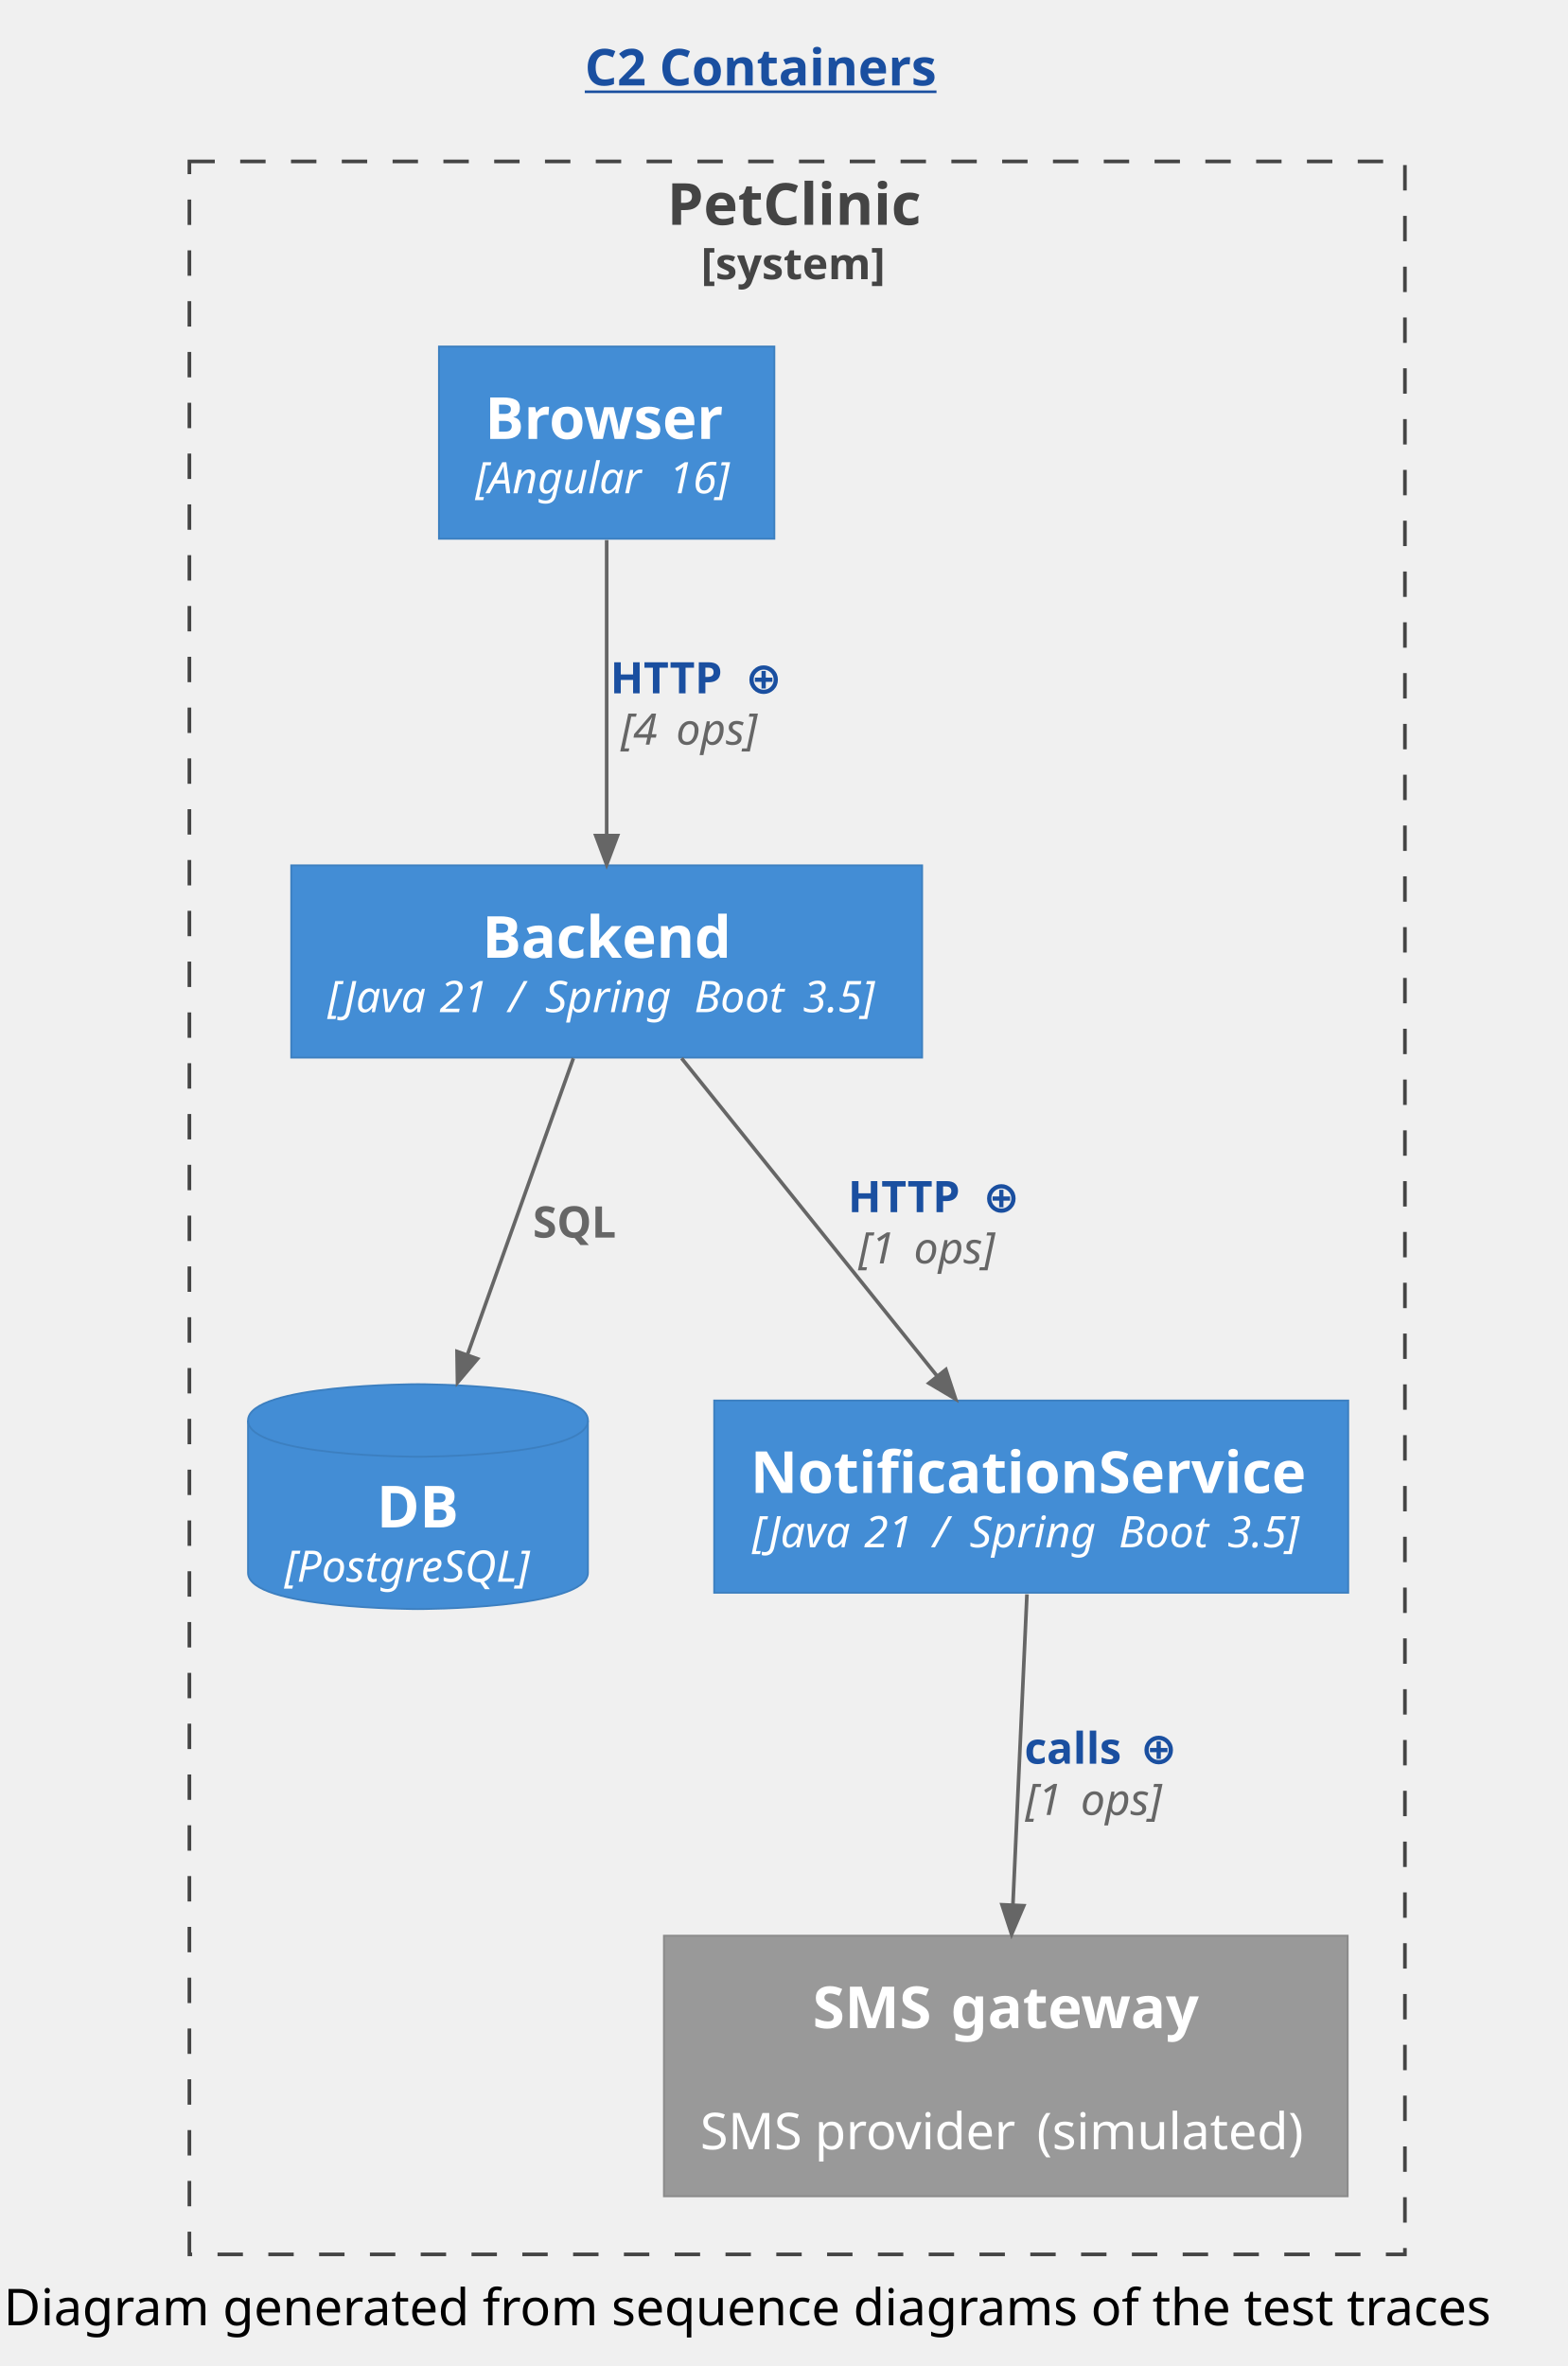
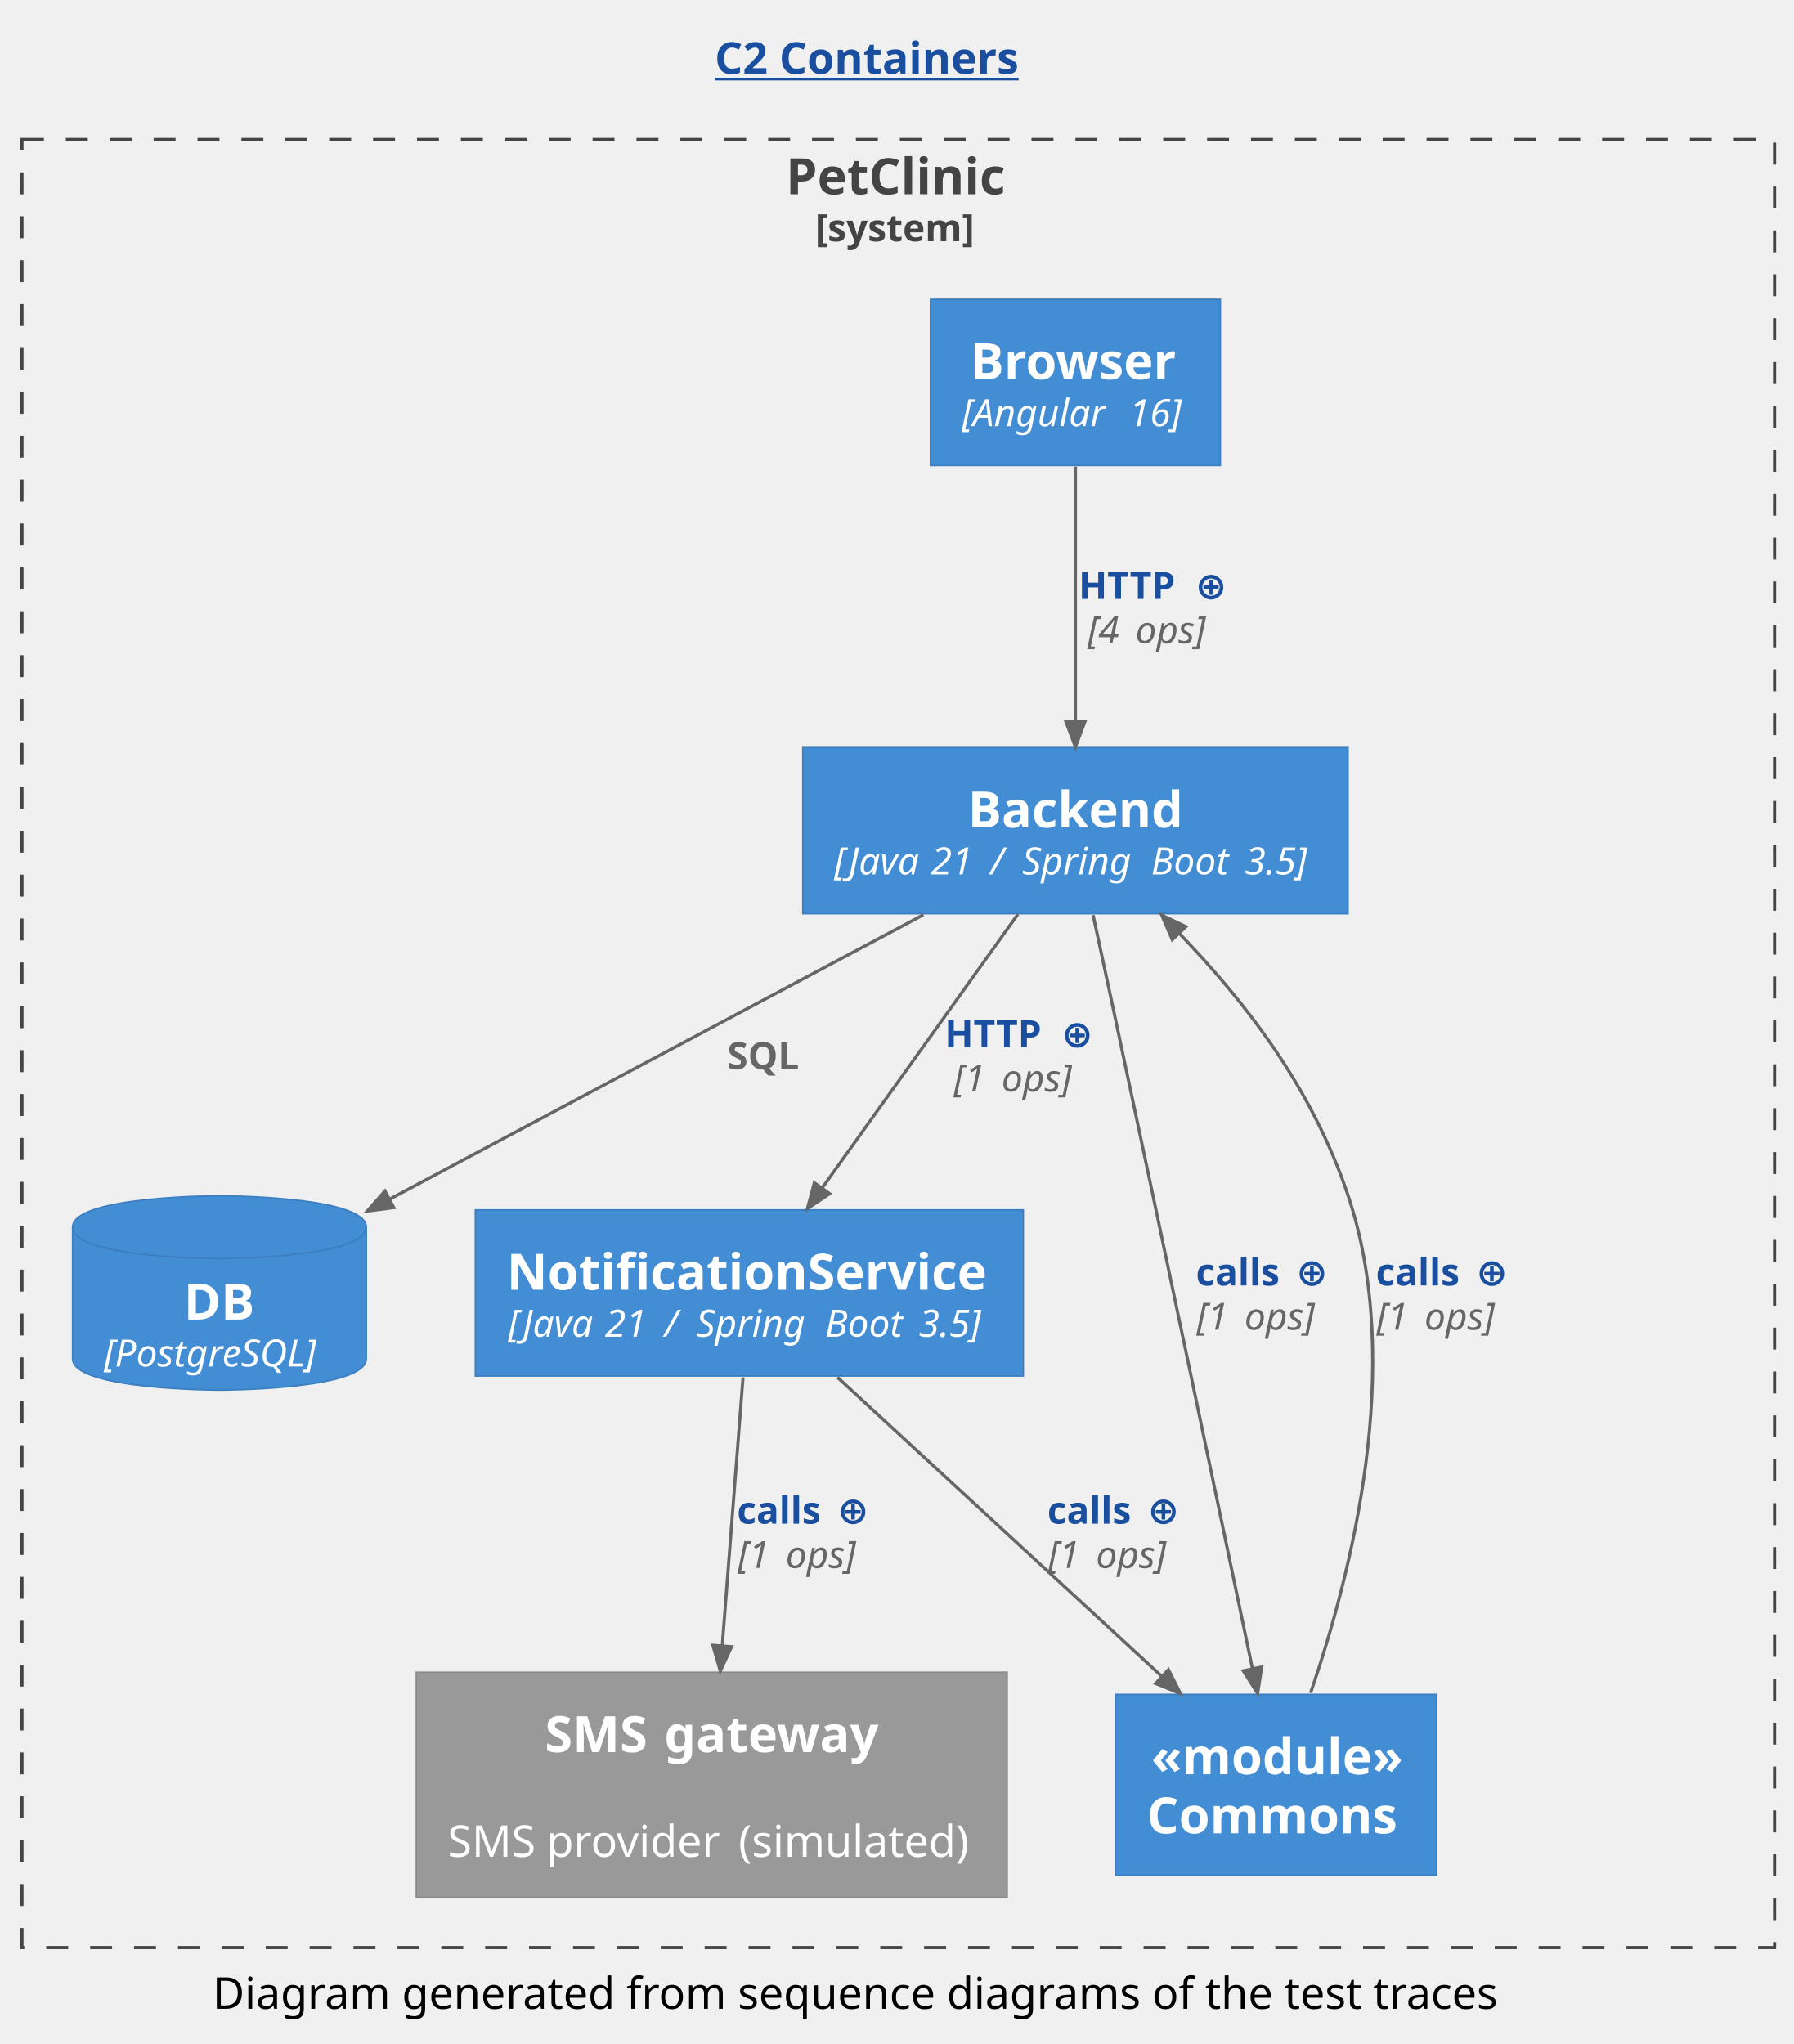
- <svg xmlns="http://www.w3.org/2000/svg" xmlns:xlink="http://www.w3.org/1999/xlink" contentStyleType="text/css" data-diagram-type="DESCRIPTION" height="652px" preserveAspectRatio="none" style="width:432px;height:652px;background:#FFFFFF;" version="1.1" viewBox="0 0 432 652" width="432px" zoomAndPan="magnify">
+ <svg xmlns="http://www.w3.org/2000/svg" xmlns:xlink="http://www.w3.org/1999/xlink" contentStyleType="text/css" data-diagram-type="DESCRIPTION" height="652px" preserveAspectRatio="none" style="width:572px;height:652px;background:#FFFFFF;" version="1.1" viewBox="0 0 572 652" width="572px" zoomAndPan="magnify">
  <defs />
  <g>
    <g class="title" data-source-line="6">
      <a href="https://c4model.com/diagrams/container" target="_blank" rel="noopener noreferrer" title="What is a C2 diagram?" xlink:actuate="onRequest" xlink:href="https://c4model.com/diagrams/container" xlink:show="new" xlink:title="What is a C2 diagram?" xlink:type="simple">
-         <text fill="#1A4FA0" font-family="sans-serif" font-size="14" font-weight="bold" lengthAdjust="spacing" text-decoration="underline" textLength="102.067" x="161.166" y="23.535">C2 Containers</text>
+         <text fill="#1A4FA0" font-family="sans-serif" font-size="14" font-weight="bold" lengthAdjust="spacing" text-decoration="underline" textLength="102.067" x="227.966" y="23.535">C2 Containers</text>
      </a>
    </g>
    <g class="cluster" data-qualified-name="c2_system" data-source-line="1666" id="ent0002">
-       <rect fill="none" height="576.75" style="stroke:#444444;stroke-width:1;stroke-dasharray:7,7;" width="335" x="52.2" y="44.488" />
-       <text fill="#444444" font-family="sans-serif" font-size="16" font-weight="bold" lengthAdjust="spacing" textLength="71.703" x="183.848" y="61.957">PetClinic</text>
-       <text fill="#444444" font-family="sans-serif" font-size="12" font-weight="bold" lengthAdjust="spacing" textLength="52.992" x="193.204" y="76.934">[system]</text>
+       <rect fill="none" height="576.75" style="stroke:#444444;stroke-width:1;stroke-dasharray:7,7;" width="559" x="7" y="44.488" />
+       <text fill="#444444" font-family="sans-serif" font-size="16" font-weight="bold" lengthAdjust="spacing" textLength="71.703" x="250.648" y="61.957">PetClinic</text>
+       <text fill="#444444" font-family="sans-serif" font-size="12" font-weight="bold" lengthAdjust="spacing" textLength="52.992" x="260.004" y="76.934">[system]</text>
    </g>
    <g class="entity" data-qualified-name="c2_system.Backend" data-source-line="71" id="ent0003">
-       <rect fill="#438DD5" height="52.977" style="stroke:#3C7FC0;stroke-width:0.5;" width="173.885" x="80.26" y="238.468" />
-       <text fill="#FFFFFF" font-family="sans-serif" font-size="16" font-weight="bold" lengthAdjust="spacing" textLength="68.609" x="132.897" y="263.937">Backend</text>
-       <text fill="#FFFFFF" font-family="sans-serif" font-size="12" font-style="italic" lengthAdjust="spacing" textLength="27.1" x="90.26" y="278.914">[Java</text>
-       <text fill="#FFFFFF" font-family="sans-serif" font-size="12" font-style="italic" lengthAdjust="spacing" textLength="3.797" x="117.359" y="278.914"> </text>
-       <text fill="#FFFFFF" font-family="sans-serif" font-size="12" font-style="italic" lengthAdjust="spacing" textLength="15.176" x="121.156" y="278.914">21</text>
-       <text fill="#FFFFFF" font-family="sans-serif" font-size="12" font-style="italic" lengthAdjust="spacing" textLength="3.797" x="136.332" y="278.914"> </text>
-       <text fill="#FFFFFF" font-family="sans-serif" font-size="12" font-style="italic" lengthAdjust="spacing" textLength="6.293" x="140.129" y="278.914">/</text>
-       <text fill="#FFFFFF" font-family="sans-serif" font-size="12" font-style="italic" lengthAdjust="spacing" textLength="3.797" x="146.422" y="278.914"> </text>
-       <text fill="#FFFFFF" font-family="sans-serif" font-size="12" font-style="italic" lengthAdjust="spacing" textLength="37.324" x="150.219" y="278.914">Spring</text>
-       <text fill="#FFFFFF" font-family="sans-serif" font-size="12" font-style="italic" lengthAdjust="spacing" textLength="3.797" x="187.543" y="278.914"> </text>
-       <text fill="#FFFFFF" font-family="sans-serif" font-size="12" font-style="italic" lengthAdjust="spacing" textLength="26.133" x="191.34" y="278.914">Boot</text>
-       <text fill="#FFFFFF" font-family="sans-serif" font-size="12" font-style="italic" lengthAdjust="spacing" textLength="3.797" x="217.473" y="278.914"> </text>
-       <text fill="#FFFFFF" font-family="sans-serif" font-size="12" font-style="italic" lengthAdjust="spacing" textLength="22.875" x="221.269" y="278.914">3.5]</text>
+       <rect fill="#438DD5" height="52.977" style="stroke:#3C7FC0;stroke-width:0.5;" width="173.885" x="256.06" y="238.468" />
+       <text fill="#FFFFFF" font-family="sans-serif" font-size="16" font-weight="bold" lengthAdjust="spacing" textLength="68.609" x="308.698" y="263.937">Backend</text>
+       <text fill="#FFFFFF" font-family="sans-serif" font-size="12" font-style="italic" lengthAdjust="spacing" textLength="27.1" x="266.06" y="278.914">[Java</text>
+       <text fill="#FFFFFF" font-family="sans-serif" font-size="12" font-style="italic" lengthAdjust="spacing" textLength="3.797" x="293.16" y="278.914"> </text>
+       <text fill="#FFFFFF" font-family="sans-serif" font-size="12" font-style="italic" lengthAdjust="spacing" textLength="15.176" x="296.957" y="278.914">21</text>
+       <text fill="#FFFFFF" font-family="sans-serif" font-size="12" font-style="italic" lengthAdjust="spacing" textLength="3.797" x="312.132" y="278.914"> </text>
+       <text fill="#FFFFFF" font-family="sans-serif" font-size="12" font-style="italic" lengthAdjust="spacing" textLength="6.293" x="315.929" y="278.914">/</text>
+       <text fill="#FFFFFF" font-family="sans-serif" font-size="12" font-style="italic" lengthAdjust="spacing" textLength="3.797" x="322.222" y="278.914"> </text>
+       <text fill="#FFFFFF" font-family="sans-serif" font-size="12" font-style="italic" lengthAdjust="spacing" textLength="37.324" x="326.019" y="278.914">Spring</text>
+       <text fill="#FFFFFF" font-family="sans-serif" font-size="12" font-style="italic" lengthAdjust="spacing" textLength="3.797" x="363.343" y="278.914"> </text>
+       <text fill="#FFFFFF" font-family="sans-serif" font-size="12" font-style="italic" lengthAdjust="spacing" textLength="26.133" x="367.14" y="278.914">Boot</text>
+       <text fill="#FFFFFF" font-family="sans-serif" font-size="12" font-style="italic" lengthAdjust="spacing" textLength="3.797" x="393.273" y="278.914"> </text>
+       <text fill="#FFFFFF" font-family="sans-serif" font-size="12" font-style="italic" lengthAdjust="spacing" textLength="22.875" x="397.07" y="278.914">3.5]</text>
    </g>
    <g class="entity" data-qualified-name="c2_system.Browser" data-source-line="71" id="ent0004">
-       <rect fill="#438DD5" height="52.977" style="stroke:#3C7FC0;stroke-width:0.5;" width="92.439" x="120.98" y="95.488" />
-       <text fill="#FFFFFF" font-family="sans-serif" font-size="16" font-weight="bold" lengthAdjust="spacing" textLength="67.07" x="133.664" y="120.957">Browser</text>
-       <text fill="#FFFFFF" font-family="sans-serif" font-size="12" font-style="italic" lengthAdjust="spacing" textLength="49.565" x="130.98" y="135.934">[Angular</text>
-       <text fill="#FFFFFF" font-family="sans-serif" font-size="12" font-style="italic" lengthAdjust="spacing" textLength="3.797" x="180.544" y="135.934"> </text>
-       <text fill="#FFFFFF" font-family="sans-serif" font-size="12" font-style="italic" lengthAdjust="spacing" textLength="19.078" x="184.341" y="135.934">16]</text>
+       <rect fill="#438DD5" height="52.977" style="stroke:#3C7FC0;stroke-width:0.5;" width="92.439" x="296.78" y="95.488" />
+       <text fill="#FFFFFF" font-family="sans-serif" font-size="16" font-weight="bold" lengthAdjust="spacing" textLength="67.07" x="309.465" y="120.957">Browser</text>
+       <text fill="#FFFFFF" font-family="sans-serif" font-size="12" font-style="italic" lengthAdjust="spacing" textLength="49.565" x="306.78" y="135.934">[Angular</text>
+       <text fill="#FFFFFF" font-family="sans-serif" font-size="12" font-style="italic" lengthAdjust="spacing" textLength="3.797" x="356.344" y="135.934"> </text>
+       <text fill="#FFFFFF" font-family="sans-serif" font-size="12" font-style="italic" lengthAdjust="spacing" textLength="19.078" x="360.141" y="135.934">16]</text>
    </g>
    <g class="entity" data-qualified-name="c2_system.DB" data-source-line="75" id="ent0005">
-       <path d="M68.36,391.438 C68.36,381.438 115.198,381.438 115.198,381.438 C115.198,381.438 162.036,381.438 162.036,391.438 L162.036,433.415 C162.036,443.415 115.198,443.415 115.198,443.415 C115.198,443.415 68.36,443.415 68.36,433.415 L68.36,391.438" fill="#438DD5" style="stroke:#3C7FC0;stroke-width:0.5;" />
-       <path d="M68.36,391.438 C68.36,401.438 115.198,401.438 115.198,401.438 C115.198,401.438 162.036,401.438 162.036,391.438" fill="none" style="stroke:#3C7FC0;stroke-width:0.5;" />
-       <text fill="#FFFFFF" font-family="sans-serif" font-size="16" font-weight="bold" lengthAdjust="spacing" textLength="22.766" x="103.815" y="420.907">DB</text>
-       <text fill="#FFFFFF" font-family="sans-serif" font-size="12" font-style="italic" lengthAdjust="spacing" textLength="73.676" x="78.36" y="435.884">[PostgreSQL]</text>
+       <path d="M23.16,391.438 C23.16,381.438 69.998,381.438 69.998,381.438 C69.998,381.438 116.836,381.438 116.836,391.438 L116.836,433.415 C116.836,443.415 69.998,443.415 69.998,443.415 C69.998,443.415 23.16,443.415 23.16,433.415 L23.16,391.438" fill="#438DD5" style="stroke:#3C7FC0;stroke-width:0.5;" />
+       <path d="M23.16,391.438 C23.16,401.438 69.998,401.438 69.998,401.438 C69.998,401.438 116.836,401.438 116.836,391.438" fill="none" style="stroke:#3C7FC0;stroke-width:0.5;" />
+       <text fill="#FFFFFF" font-family="sans-serif" font-size="16" font-weight="bold" lengthAdjust="spacing" textLength="22.766" x="58.615" y="420.907">DB</text>
+       <text fill="#FFFFFF" font-family="sans-serif" font-size="12" font-style="italic" lengthAdjust="spacing" textLength="73.676" x="33.16" y="435.884">[PostgreSQL]</text>
    </g>
    <g class="entity" data-qualified-name="c2_system.NotificationService" data-source-line="71" id="ent0006">
-       <rect fill="#438DD5" height="52.977" style="stroke:#3C7FC0;stroke-width:0.5;" width="174.75" x="196.83" y="385.938" />
-       <text fill="#FFFFFF" font-family="sans-serif" font-size="16" font-weight="bold" lengthAdjust="spacing" textLength="154.75" x="206.83" y="411.407">NotificationService</text>
-       <text fill="#FFFFFF" font-family="sans-serif" font-size="12" font-style="italic" lengthAdjust="spacing" textLength="27.1" x="207.262" y="426.384">[Java</text>
-       <text fill="#FFFFFF" font-family="sans-serif" font-size="12" font-style="italic" lengthAdjust="spacing" textLength="3.797" x="234.362" y="426.384"> </text>
-       <text fill="#FFFFFF" font-family="sans-serif" font-size="12" font-style="italic" lengthAdjust="spacing" textLength="15.176" x="238.159" y="426.384">21</text>
-       <text fill="#FFFFFF" font-family="sans-serif" font-size="12" font-style="italic" lengthAdjust="spacing" textLength="3.797" x="253.335" y="426.384"> </text>
-       <text fill="#FFFFFF" font-family="sans-serif" font-size="12" font-style="italic" lengthAdjust="spacing" textLength="6.293" x="257.132" y="426.384">/</text>
-       <text fill="#FFFFFF" font-family="sans-serif" font-size="12" font-style="italic" lengthAdjust="spacing" textLength="3.797" x="263.424" y="426.384"> </text>
-       <text fill="#FFFFFF" font-family="sans-serif" font-size="12" font-style="italic" lengthAdjust="spacing" textLength="37.324" x="267.221" y="426.384">Spring</text>
-       <text fill="#FFFFFF" font-family="sans-serif" font-size="12" font-style="italic" lengthAdjust="spacing" textLength="3.797" x="304.546" y="426.384"> </text>
-       <text fill="#FFFFFF" font-family="sans-serif" font-size="12" font-style="italic" lengthAdjust="spacing" textLength="26.133" x="308.342" y="426.384">Boot</text>
-       <text fill="#FFFFFF" font-family="sans-serif" font-size="12" font-style="italic" lengthAdjust="spacing" textLength="3.797" x="334.475" y="426.384"> </text>
-       <text fill="#FFFFFF" font-family="sans-serif" font-size="12" font-style="italic" lengthAdjust="spacing" textLength="22.875" x="338.272" y="426.384">3.5]</text>
+       <rect fill="#438DD5" height="52.977" style="stroke:#3C7FC0;stroke-width:0.5;" width="174.75" x="151.63" y="385.938" />
+       <text fill="#FFFFFF" font-family="sans-serif" font-size="16" font-weight="bold" lengthAdjust="spacing" textLength="154.75" x="161.63" y="411.407">NotificationService</text>
+       <text fill="#FFFFFF" font-family="sans-serif" font-size="12" font-style="italic" lengthAdjust="spacing" textLength="27.1" x="162.063" y="426.384">[Java</text>
+       <text fill="#FFFFFF" font-family="sans-serif" font-size="12" font-style="italic" lengthAdjust="spacing" textLength="3.797" x="189.162" y="426.384"> </text>
+       <text fill="#FFFFFF" font-family="sans-serif" font-size="12" font-style="italic" lengthAdjust="spacing" textLength="15.176" x="192.959" y="426.384">21</text>
+       <text fill="#FFFFFF" font-family="sans-serif" font-size="12" font-style="italic" lengthAdjust="spacing" textLength="3.797" x="208.135" y="426.384"> </text>
+       <text fill="#FFFFFF" font-family="sans-serif" font-size="12" font-style="italic" lengthAdjust="spacing" textLength="6.293" x="211.932" y="426.384">/</text>
+       <text fill="#FFFFFF" font-family="sans-serif" font-size="12" font-style="italic" lengthAdjust="spacing" textLength="3.797" x="218.225" y="426.384"> </text>
+       <text fill="#FFFFFF" font-family="sans-serif" font-size="12" font-style="italic" lengthAdjust="spacing" textLength="37.324" x="222.022" y="426.384">Spring</text>
+       <text fill="#FFFFFF" font-family="sans-serif" font-size="12" font-style="italic" lengthAdjust="spacing" textLength="3.797" x="259.346" y="426.384"> </text>
+       <text fill="#FFFFFF" font-family="sans-serif" font-size="12" font-style="italic" lengthAdjust="spacing" textLength="26.133" x="263.143" y="426.384">Boot</text>
+       <text fill="#FFFFFF" font-family="sans-serif" font-size="12" font-style="italic" lengthAdjust="spacing" textLength="3.797" x="289.276" y="426.384"> </text>
+       <text fill="#FFFFFF" font-family="sans-serif" font-size="12" font-style="italic" lengthAdjust="spacing" textLength="22.875" x="293.072" y="426.384">3.5]</text>
    </g>
    <g class="entity" data-qualified-name="c2_system.SMS_gateway" data-source-line="212" id="ent0007">
-       <rect fill="#999999" height="71.82" style="stroke:#8A8A8A;stroke-width:0.5;" width="188.444" x="182.98" y="533.418" />
-       <text fill="#FFFFFF" font-family="sans-serif" font-size="16" font-weight="bold" lengthAdjust="spacing" textLength="32.805" x="223.983" y="558.887">SMS</text>
-       <text fill="#FFFFFF" font-family="sans-serif" font-size="16" font-weight="bold" lengthAdjust="spacing" textLength="5.273" x="256.788" y="558.887"> </text>
-       <text fill="#FFFFFF" font-family="sans-serif" font-size="16" font-weight="bold" lengthAdjust="spacing" textLength="68.359" x="262.061" y="558.887">gateway</text>
-       <text fill="#FFFFFF" font-family="sans-serif" font-size="14" lengthAdjust="spacing" textLength="4.43" x="274.987" y="575.797"> </text>
-       <text fill="#FFFFFF" font-family="sans-serif" font-size="14" lengthAdjust="spacing" textLength="27.139" x="192.98" y="592.285">SMS</text>
-       <text fill="#FFFFFF" font-family="sans-serif" font-size="14" lengthAdjust="spacing" textLength="4.43" x="220.118" y="592.285"> </text>
-       <text fill="#FFFFFF" font-family="sans-serif" font-size="14" lengthAdjust="spacing" textLength="56.773" x="224.548" y="592.285">provider</text>
-       <text fill="#FFFFFF" font-family="sans-serif" font-size="14" lengthAdjust="spacing" textLength="4.43" x="281.32" y="592.285"> </text>
-       <text fill="#FFFFFF" font-family="sans-serif" font-size="14" lengthAdjust="spacing" textLength="75.674" x="285.75" y="592.285">(simulated)</text>
+       <rect fill="#999999" height="71.82" style="stroke:#8A8A8A;stroke-width:0.5;" width="188.444" x="132.78" y="533.418" />
+       <text fill="#FFFFFF" font-family="sans-serif" font-size="16" font-weight="bold" lengthAdjust="spacing" textLength="32.805" x="173.783" y="558.887">SMS</text>
+       <text fill="#FFFFFF" font-family="sans-serif" font-size="16" font-weight="bold" lengthAdjust="spacing" textLength="5.273" x="206.588" y="558.887"> </text>
+       <text fill="#FFFFFF" font-family="sans-serif" font-size="16" font-weight="bold" lengthAdjust="spacing" textLength="68.359" x="211.862" y="558.887">gateway</text>
+       <text fill="#FFFFFF" font-family="sans-serif" font-size="14" lengthAdjust="spacing" textLength="4.43" x="224.787" y="575.797"> </text>
+       <text fill="#FFFFFF" font-family="sans-serif" font-size="14" lengthAdjust="spacing" textLength="27.139" x="142.78" y="592.285">SMS</text>
+       <text fill="#FFFFFF" font-family="sans-serif" font-size="14" lengthAdjust="spacing" textLength="4.43" x="169.919" y="592.285"> </text>
+       <text fill="#FFFFFF" font-family="sans-serif" font-size="14" lengthAdjust="spacing" textLength="56.773" x="174.348" y="592.285">provider</text>
+       <text fill="#FFFFFF" font-family="sans-serif" font-size="14" lengthAdjust="spacing" textLength="4.43" x="231.121" y="592.285"> </text>
+       <text fill="#FFFFFF" font-family="sans-serif" font-size="14" lengthAdjust="spacing" textLength="75.674" x="235.55" y="592.285">(simulated)</text>
    </g>
-     <g class="link" data-entity-1="ent0003" data-entity-2="ent0005" data-link-type="dependency" data-source-line="1779" id="lnk8">
-       <path d="M158.02,291.628 C149.1,316.588 138.242,346.975 128.782,373.445" fill="none" id="Backend-to-DB" style="stroke:#666666;stroke-width:1;" />
-       <polygon fill="#666666" points="126.09,380.978,131.607,374.454,125.957,372.435,126.09,380.978" style="stroke:#666666;stroke-width:1;" />
-       <text fill="#666666" font-family="sans-serif" font-size="12" font-weight="bold" lengthAdjust="spacing" textLength="23.719" x="146.86" y="341.04">SQL</text>
+     <g class="entity" data-qualified-name="c2_system._module__nCommons" data-source-line="71" id="ent0008">
+       <rect fill="#438DD5" height="57.688" style="stroke:#3C7FC0;stroke-width:0.5;" width="102.422" x="355.79" y="540.488" />
+       <text fill="#FFFFFF" font-family="sans-serif" font-size="16" font-weight="bold" lengthAdjust="spacing" textLength="79.641" x="367.181" y="565.957">«module»</text>
+       <text fill="#FFFFFF" font-family="sans-serif" font-size="16" font-weight="bold" lengthAdjust="spacing" textLength="82.422" x="365.79" y="584.801">Commons</text>
    </g>
-     <g class="link" data-entity-1="ent0003" data-entity-2="ent0006" data-link-type="dependency" data-source-line="1779" id="lnk9">
-       <path d="M187.85,291.628 C209.1,318.058 237.027,352.773 258.347,379.293" fill="none" id="Backend-to-NotificationService" style="stroke:#666666;stroke-width:1;" />
-       <polygon fill="#666666" points="263.36,385.528,260.685,377.414,256.009,381.173,263.36,385.528" style="stroke:#666666;stroke-width:1;" />
+     <g class="link" data-entity-1="ent0003" data-entity-2="ent0005" data-link-type="dependency" data-source-line="1779" id="lnk9">
+       <path d="M294.51,291.798 C244.4,318.488 173.78,356.126 124.19,382.556" fill="none" id="Backend-to-DB" style="stroke:#666666;stroke-width:1;" />
+       <polygon fill="#666666" points="117.13,386.318,125.601,385.203,122.779,379.908,117.13,386.318" style="stroke:#666666;stroke-width:1;" />
+       <text fill="#666666" font-family="sans-serif" font-size="12" font-weight="bold" lengthAdjust="spacing" textLength="23.719" x="231.95" y="341.04">SQL</text>
+     </g>
+     <g class="link" data-entity-1="ent0003" data-entity-2="ent0006" data-link-type="dependency" data-source-line="1779" id="lnk10">
+       <path d="M324.65,291.628 C305.75,318.058 281.121,352.499 262.171,379.019" fill="none" id="Backend-to-NotificationService" style="stroke:#666666;stroke-width:1;" />
+       <polygon fill="#666666" points="257.52,385.528,264.612,380.763,259.73,377.275,257.52,385.528" style="stroke:#666666;stroke-width:1;" />
      <a href="genseq://c2-279a196c9d" target="_top" title="Click for the calls behind this line" xlink:actuate="onRequest" xlink:href="genseq://c2-279a196c9d" xlink:show="new" xlink:title="Click for the calls behind this line" xlink:type="simple">
-         <text fill="#1A4FA0" font-family="sans-serif" font-size="12" font-weight="bold" lengthAdjust="spacing" textLength="33.281" x="233.71" y="334.04">HTTP</text>
+         <text fill="#1A4FA0" font-family="sans-serif" font-size="12" font-weight="bold" lengthAdjust="spacing" textLength="33.281" x="301.32" y="334.04">HTTP</text>
      </a>
      <a href="genseq://c2-279a196c9d" target="_top" title="Click for the calls behind this line" xlink:actuate="onRequest" xlink:href="genseq://c2-279a196c9d" xlink:show="new" xlink:title="Click for the calls behind this line" xlink:type="simple">
-         <text fill="#1A4FA0" font-family="sans-serif" font-size="12" font-weight="bold" lengthAdjust="spacing" textLength="3.955" x="266.991" y="334.04"> </text>
+         <text fill="#1A4FA0" font-family="sans-serif" font-size="12" font-weight="bold" lengthAdjust="spacing" textLength="3.955" x="334.601" y="334.04"> </text>
      </a>
      <a href="genseq://c2-279a196c9d" target="_top" title="Click for the calls behind this line" xlink:actuate="onRequest" xlink:href="genseq://c2-279a196c9d" xlink:show="new" xlink:title="Click for the calls behind this line" xlink:type="simple">
-         <text fill="#1A4FA0" font-family="sans-serif" font-size="12" font-weight="bold" lengthAdjust="spacing" textLength="8.684" x="270.946" y="334.04">⊕</text>
+         <text fill="#1A4FA0" font-family="sans-serif" font-size="12" font-weight="bold" lengthAdjust="spacing" textLength="8.684" x="338.556" y="334.04">⊕</text>
      </a>
-       <text fill="#666666" font-family="sans-serif" font-size="12" font-style="italic" lengthAdjust="spacing" textLength="11.49" x="236.554" y="348.173">[1</text>
-       <text fill="#666666" font-family="sans-serif" font-size="12" font-style="italic" lengthAdjust="spacing" textLength="3.797" x="248.045" y="348.173"> </text>
-       <text fill="#666666" font-family="sans-serif" font-size="12" font-style="italic" lengthAdjust="spacing" textLength="24.943" x="251.841" y="348.173">ops]</text>
+       <text fill="#666666" font-family="sans-serif" font-size="12" font-style="italic" lengthAdjust="spacing" textLength="11.49" x="304.165" y="348.173">[1</text>
+       <text fill="#666666" font-family="sans-serif" font-size="12" font-style="italic" lengthAdjust="spacing" textLength="3.797" x="315.655" y="348.173"> </text>
+       <text fill="#666666" font-family="sans-serif" font-size="12" font-style="italic" lengthAdjust="spacing" textLength="24.943" x="319.452" y="348.173">ops]</text>
    </g>
-     <g class="link" data-entity-1="ent0004" data-entity-2="ent0003" data-link-type="dependency" data-source-line="1779" id="lnk10">
-       <path d="M167.2,148.838 C167.2,174.268 167.2,204.878 167.2,230.258" fill="none" id="Browser-to-Backend" style="stroke:#666666;stroke-width:1;" />
-       <polygon fill="#666666" points="167.2,238.258,170.2,230.258,164.2,230.258,167.2,238.258" style="stroke:#666666;stroke-width:1;" />
+     <g class="link" data-entity-1="ent0003" data-entity-2="ent0008" data-link-type="dependency" data-source-line="1779" id="lnk11">
+       <path d="M348.65,291.918 C350.66,301.228 352.94,311.798 355,321.438 C371.92,400.688 389.904,486.497 399.484,532.347" fill="none" id="Backend-to-_module__nCommons" style="stroke:#666666;stroke-width:1;" />
+       <polygon fill="#666666" points="401.12,540.178,402.42,531.734,396.547,532.961,401.12,540.178" style="stroke:#666666;stroke-width:1;" />
+       <a href="genseq://c2-103d57f8db" target="_top" title="Click for the calls behind this line" xlink:actuate="onRequest" xlink:href="genseq://c2-103d57f8db" xlink:show="new" xlink:title="Click for the calls behind this line" xlink:type="simple">
+         <text fill="#1A4FA0" font-family="sans-serif" font-size="12" font-weight="bold" lengthAdjust="spacing" textLength="28.031" x="381.42" y="410.03">calls</text>
+       </a>
+       <a href="genseq://c2-103d57f8db" target="_top" title="Click for the calls behind this line" xlink:actuate="onRequest" xlink:href="genseq://c2-103d57f8db" xlink:show="new" xlink:title="Click for the calls behind this line" xlink:type="simple">
+         <text fill="#1A4FA0" font-family="sans-serif" font-size="12" font-weight="bold" lengthAdjust="spacing" textLength="3.955" x="409.451" y="410.03"> </text>
+       </a>
+       <a href="genseq://c2-103d57f8db" target="_top" title="Click for the calls behind this line" xlink:actuate="onRequest" xlink:href="genseq://c2-103d57f8db" xlink:show="new" xlink:title="Click for the calls behind this line" xlink:type="simple">
+         <text fill="#1A4FA0" font-family="sans-serif" font-size="12" font-weight="bold" lengthAdjust="spacing" textLength="8.684" x="413.406" y="410.03">⊕</text>
+       </a>
+       <text fill="#666666" font-family="sans-serif" font-size="12" font-style="italic" lengthAdjust="spacing" textLength="11.49" x="381.64" y="424.163">[1</text>
+       <text fill="#666666" font-family="sans-serif" font-size="12" font-style="italic" lengthAdjust="spacing" textLength="3.797" x="393.13" y="424.163"> </text>
+       <text fill="#666666" font-family="sans-serif" font-size="12" font-style="italic" lengthAdjust="spacing" textLength="24.943" x="396.927" y="424.163">ops]</text>
+     </g>
+     <g class="link" data-entity-1="ent0008" data-entity-2="ent0003" data-link-type="dependency" data-source-line="1779" id="lnk15">
+       <path d="M418.01,540.008 C430.84,502.718 448.1,435.538 430,381.438 C418.29,346.448 396.895,319.325 376.065,297.664" fill="none" id="_module__nCommons-to-Backend" style="stroke:#666666;stroke-width:1;" />
+       <polygon fill="#666666" points="370.52,291.898,373.903,299.744,378.228,295.585,370.52,291.898" style="stroke:#666666;stroke-width:1;" />
+       <a href="genseq://c2-cd32149db2" target="_top" title="Click for the calls behind this line" xlink:actuate="onRequest" xlink:href="genseq://c2-cd32149db2" xlink:show="new" xlink:title="Click for the calls behind this line" xlink:type="simple">
+         <text fill="#1A4FA0" font-family="sans-serif" font-size="12" font-weight="bold" lengthAdjust="spacing" textLength="28.031" x="438.82" y="410.03">calls</text>
+       </a>
+       <a href="genseq://c2-cd32149db2" target="_top" title="Click for the calls behind this line" xlink:actuate="onRequest" xlink:href="genseq://c2-cd32149db2" xlink:show="new" xlink:title="Click for the calls behind this line" xlink:type="simple">
+         <text fill="#1A4FA0" font-family="sans-serif" font-size="12" font-weight="bold" lengthAdjust="spacing" textLength="3.955" x="466.851" y="410.03"> </text>
+       </a>
+       <a href="genseq://c2-cd32149db2" target="_top" title="Click for the calls behind this line" xlink:actuate="onRequest" xlink:href="genseq://c2-cd32149db2" xlink:show="new" xlink:title="Click for the calls behind this line" xlink:type="simple">
+         <text fill="#1A4FA0" font-family="sans-serif" font-size="12" font-weight="bold" lengthAdjust="spacing" textLength="8.684" x="470.806" y="410.03">⊕</text>
+       </a>
+       <text fill="#666666" font-family="sans-serif" font-size="12" font-style="italic" lengthAdjust="spacing" textLength="11.49" x="439.04" y="424.163">[1</text>
+       <text fill="#666666" font-family="sans-serif" font-size="12" font-style="italic" lengthAdjust="spacing" textLength="3.797" x="450.53" y="424.163"> </text>
+       <text fill="#666666" font-family="sans-serif" font-size="12" font-style="italic" lengthAdjust="spacing" textLength="24.943" x="454.327" y="424.163">ops]</text>
+     </g>
+     <g class="link" data-entity-1="ent0004" data-entity-2="ent0003" data-link-type="dependency" data-source-line="1779" id="lnk12">
+       <path d="M343,148.838 C343,174.268 343,204.878 343,230.258" fill="none" id="Browser-to-Backend" style="stroke:#666666;stroke-width:1;" />
+       <polygon fill="#666666" points="343,238.258,346,230.258,340,230.258,343,238.258" style="stroke:#666666;stroke-width:1;" />
      <a href="genseq://c2-43d2943456" target="_top" title="Click for the calls behind this line" xlink:actuate="onRequest" xlink:href="genseq://c2-43d2943456" xlink:show="new" xlink:title="Click for the calls behind this line" xlink:type="simple">
-         <text fill="#1A4FA0" font-family="sans-serif" font-size="12" font-weight="bold" lengthAdjust="spacing" textLength="33.281" x="168.2" y="191.07">HTTP</text>
+         <text fill="#1A4FA0" font-family="sans-serif" font-size="12" font-weight="bold" lengthAdjust="spacing" textLength="33.281" x="344" y="191.07">HTTP</text>
      </a>
      <a href="genseq://c2-43d2943456" target="_top" title="Click for the calls behind this line" xlink:actuate="onRequest" xlink:href="genseq://c2-43d2943456" xlink:show="new" xlink:title="Click for the calls behind this line" xlink:type="simple">
-         <text fill="#1A4FA0" font-family="sans-serif" font-size="12" font-weight="bold" lengthAdjust="spacing" textLength="3.955" x="201.481" y="191.07"> </text>
+         <text fill="#1A4FA0" font-family="sans-serif" font-size="12" font-weight="bold" lengthAdjust="spacing" textLength="3.955" x="377.281" y="191.07"> </text>
      </a>
      <a href="genseq://c2-43d2943456" target="_top" title="Click for the calls behind this line" xlink:actuate="onRequest" xlink:href="genseq://c2-43d2943456" xlink:show="new" xlink:title="Click for the calls behind this line" xlink:type="simple">
-         <text fill="#1A4FA0" font-family="sans-serif" font-size="12" font-weight="bold" lengthAdjust="spacing" textLength="8.684" x="205.436" y="191.07">⊕</text>
+         <text fill="#1A4FA0" font-family="sans-serif" font-size="12" font-weight="bold" lengthAdjust="spacing" textLength="8.684" x="381.236" y="191.07">⊕</text>
      </a>
-       <text fill="#666666" font-family="sans-serif" font-size="12" font-style="italic" lengthAdjust="spacing" textLength="11.49" x="171.044" y="205.203">[4</text>
-       <text fill="#666666" font-family="sans-serif" font-size="12" font-style="italic" lengthAdjust="spacing" textLength="3.797" x="182.535" y="205.203"> </text>
-       <text fill="#666666" font-family="sans-serif" font-size="12" font-style="italic" lengthAdjust="spacing" textLength="24.943" x="186.332" y="205.203">ops]</text>
+       <text fill="#666666" font-family="sans-serif" font-size="12" font-style="italic" lengthAdjust="spacing" textLength="11.49" x="346.845" y="205.203">[4</text>
+       <text fill="#666666" font-family="sans-serif" font-size="12" font-style="italic" lengthAdjust="spacing" textLength="3.797" x="358.335" y="205.203"> </text>
+       <text fill="#666666" font-family="sans-serif" font-size="12" font-style="italic" lengthAdjust="spacing" textLength="24.943" x="362.132" y="205.203">ops]</text>
    </g>
-     <g class="link" data-entity-1="ent0006" data-entity-2="ent0007" data-link-type="dependency" data-source-line="1779" id="lnk11">
-       <path d="M283.03,439.358 C281.87,465.018 280.438,496.506 279.158,525.026" fill="none" id="NotificationService-to-SMS_gateway" style="stroke:#666666;stroke-width:1;" />
-       <polygon fill="#666666" points="278.8,533.018,282.155,525.161,276.161,524.892,278.8,533.018" style="stroke:#666666;stroke-width:1;" />
+     <g class="link" data-entity-1="ent0006" data-entity-2="ent0007" data-link-type="dependency" data-source-line="1779" id="lnk13">
+       <path d="M236.99,439.358 C235,465.018 232.555,496.522 230.355,525.042" fill="none" id="NotificationService-to-SMS_gateway" style="stroke:#666666;stroke-width:1;" />
+       <polygon fill="#666666" points="229.74,533.018,233.346,525.273,227.364,524.811,229.74,533.018" style="stroke:#666666;stroke-width:1;" />
      <a href="genseq://c2-cb01a30b7a" target="_top" title="Click for the calls behind this line" xlink:actuate="onRequest" xlink:href="genseq://c2-cb01a30b7a" xlink:show="new" xlink:title="Click for the calls behind this line" xlink:type="simple">
-         <text fill="#1A4FA0" font-family="sans-serif" font-size="12" font-weight="bold" lengthAdjust="spacing" textLength="28.031" x="282.33" y="486.02">calls</text>
+         <text fill="#1A4FA0" font-family="sans-serif" font-size="12" font-weight="bold" lengthAdjust="spacing" textLength="28.031" x="235.07" y="486.02">calls</text>
      </a>
      <a href="genseq://c2-cb01a30b7a" target="_top" title="Click for the calls behind this line" xlink:actuate="onRequest" xlink:href="genseq://c2-cb01a30b7a" xlink:show="new" xlink:title="Click for the calls behind this line" xlink:type="simple">
-         <text fill="#1A4FA0" font-family="sans-serif" font-size="12" font-weight="bold" lengthAdjust="spacing" textLength="3.955" x="310.361" y="486.02"> </text>
+         <text fill="#1A4FA0" font-family="sans-serif" font-size="12" font-weight="bold" lengthAdjust="spacing" textLength="3.955" x="263.101" y="486.02"> </text>
      </a>
      <a href="genseq://c2-cb01a30b7a" target="_top" title="Click for the calls behind this line" xlink:actuate="onRequest" xlink:href="genseq://c2-cb01a30b7a" xlink:show="new" xlink:title="Click for the calls behind this line" xlink:type="simple">
-         <text fill="#1A4FA0" font-family="sans-serif" font-size="12" font-weight="bold" lengthAdjust="spacing" textLength="8.684" x="314.316" y="486.02">⊕</text>
+         <text fill="#1A4FA0" font-family="sans-serif" font-size="12" font-weight="bold" lengthAdjust="spacing" textLength="8.684" x="267.056" y="486.02">⊕</text>
      </a>
-       <text fill="#666666" font-family="sans-serif" font-size="12" font-style="italic" lengthAdjust="spacing" textLength="11.49" x="282.549" y="500.153">[1</text>
-       <text fill="#666666" font-family="sans-serif" font-size="12" font-style="italic" lengthAdjust="spacing" textLength="3.797" x="294.04" y="500.153"> </text>
-       <text fill="#666666" font-family="sans-serif" font-size="12" font-style="italic" lengthAdjust="spacing" textLength="24.943" x="297.837" y="500.153">ops]</text>
+       <text fill="#666666" font-family="sans-serif" font-size="12" font-style="italic" lengthAdjust="spacing" textLength="11.49" x="235.29" y="500.153">[1</text>
+       <text fill="#666666" font-family="sans-serif" font-size="12" font-style="italic" lengthAdjust="spacing" textLength="3.797" x="246.78" y="500.153"> </text>
+       <text fill="#666666" font-family="sans-serif" font-size="12" font-style="italic" lengthAdjust="spacing" textLength="24.943" x="250.577" y="500.153">ops]</text>
    </g>
-     <g class="caption" data-source-line="18">
-       <text fill="#000000" font-family="sans-serif" font-size="14" lengthAdjust="spacing" textLength="422.399" x="1" y="640.773">Diagram generated from sequence diagrams of the test traces</text>
+     <g class="link" data-entity-1="ent0006" data-entity-2="ent0008" data-link-type="dependency" data-source-line="1779" id="lnk14">
+       <path d="M267.12,439.358 C297.38,467.258 339.478,506.075 370.628,534.795" fill="none" id="NotificationService-to-_module__nCommons" style="stroke:#666666;stroke-width:1;" />
+       <polygon fill="#666666" points="376.51,540.218,372.662,532.59,368.595,537.001,376.51,540.218" style="stroke:#666666;stroke-width:1;" />
+       <a href="genseq://c2-e128eb6ba0" target="_top" title="Click for the calls behind this line" xlink:actuate="onRequest" xlink:href="genseq://c2-e128eb6ba0" xlink:show="new" xlink:title="Click for the calls behind this line" xlink:type="simple">
+         <text fill="#1A4FA0" font-family="sans-serif" font-size="12" font-weight="bold" lengthAdjust="spacing" textLength="28.031" x="334.06" y="486.02">calls</text>
+       </a>
+       <a href="genseq://c2-e128eb6ba0" target="_top" title="Click for the calls behind this line" xlink:actuate="onRequest" xlink:href="genseq://c2-e128eb6ba0" xlink:show="new" xlink:title="Click for the calls behind this line" xlink:type="simple">
+         <text fill="#1A4FA0" font-family="sans-serif" font-size="12" font-weight="bold" lengthAdjust="spacing" textLength="3.955" x="362.091" y="486.02"> </text>
+       </a>
+       <a href="genseq://c2-e128eb6ba0" target="_top" title="Click for the calls behind this line" xlink:actuate="onRequest" xlink:href="genseq://c2-e128eb6ba0" xlink:show="new" xlink:title="Click for the calls behind this line" xlink:type="simple">
+         <text fill="#1A4FA0" font-family="sans-serif" font-size="12" font-weight="bold" lengthAdjust="spacing" textLength="8.684" x="366.046" y="486.02">⊕</text>
+       </a>
+       <text fill="#666666" font-family="sans-serif" font-size="12" font-style="italic" lengthAdjust="spacing" textLength="11.49" x="334.28" y="500.153">[1</text>
+       <text fill="#666666" font-family="sans-serif" font-size="12" font-style="italic" lengthAdjust="spacing" textLength="3.797" x="345.77" y="500.153"> </text>
+       <text fill="#666666" font-family="sans-serif" font-size="12" font-style="italic" lengthAdjust="spacing" textLength="24.943" x="349.567" y="500.153">ops]</text>
+     </g>
+     <g class="caption" data-source-line="22">
+       <text fill="#000000" font-family="sans-serif" font-size="14" lengthAdjust="spacing" textLength="422.399" x="67.8" y="640.773">Diagram generated from sequence diagrams of the test traces</text>
    </g>
  </g>
</svg>
